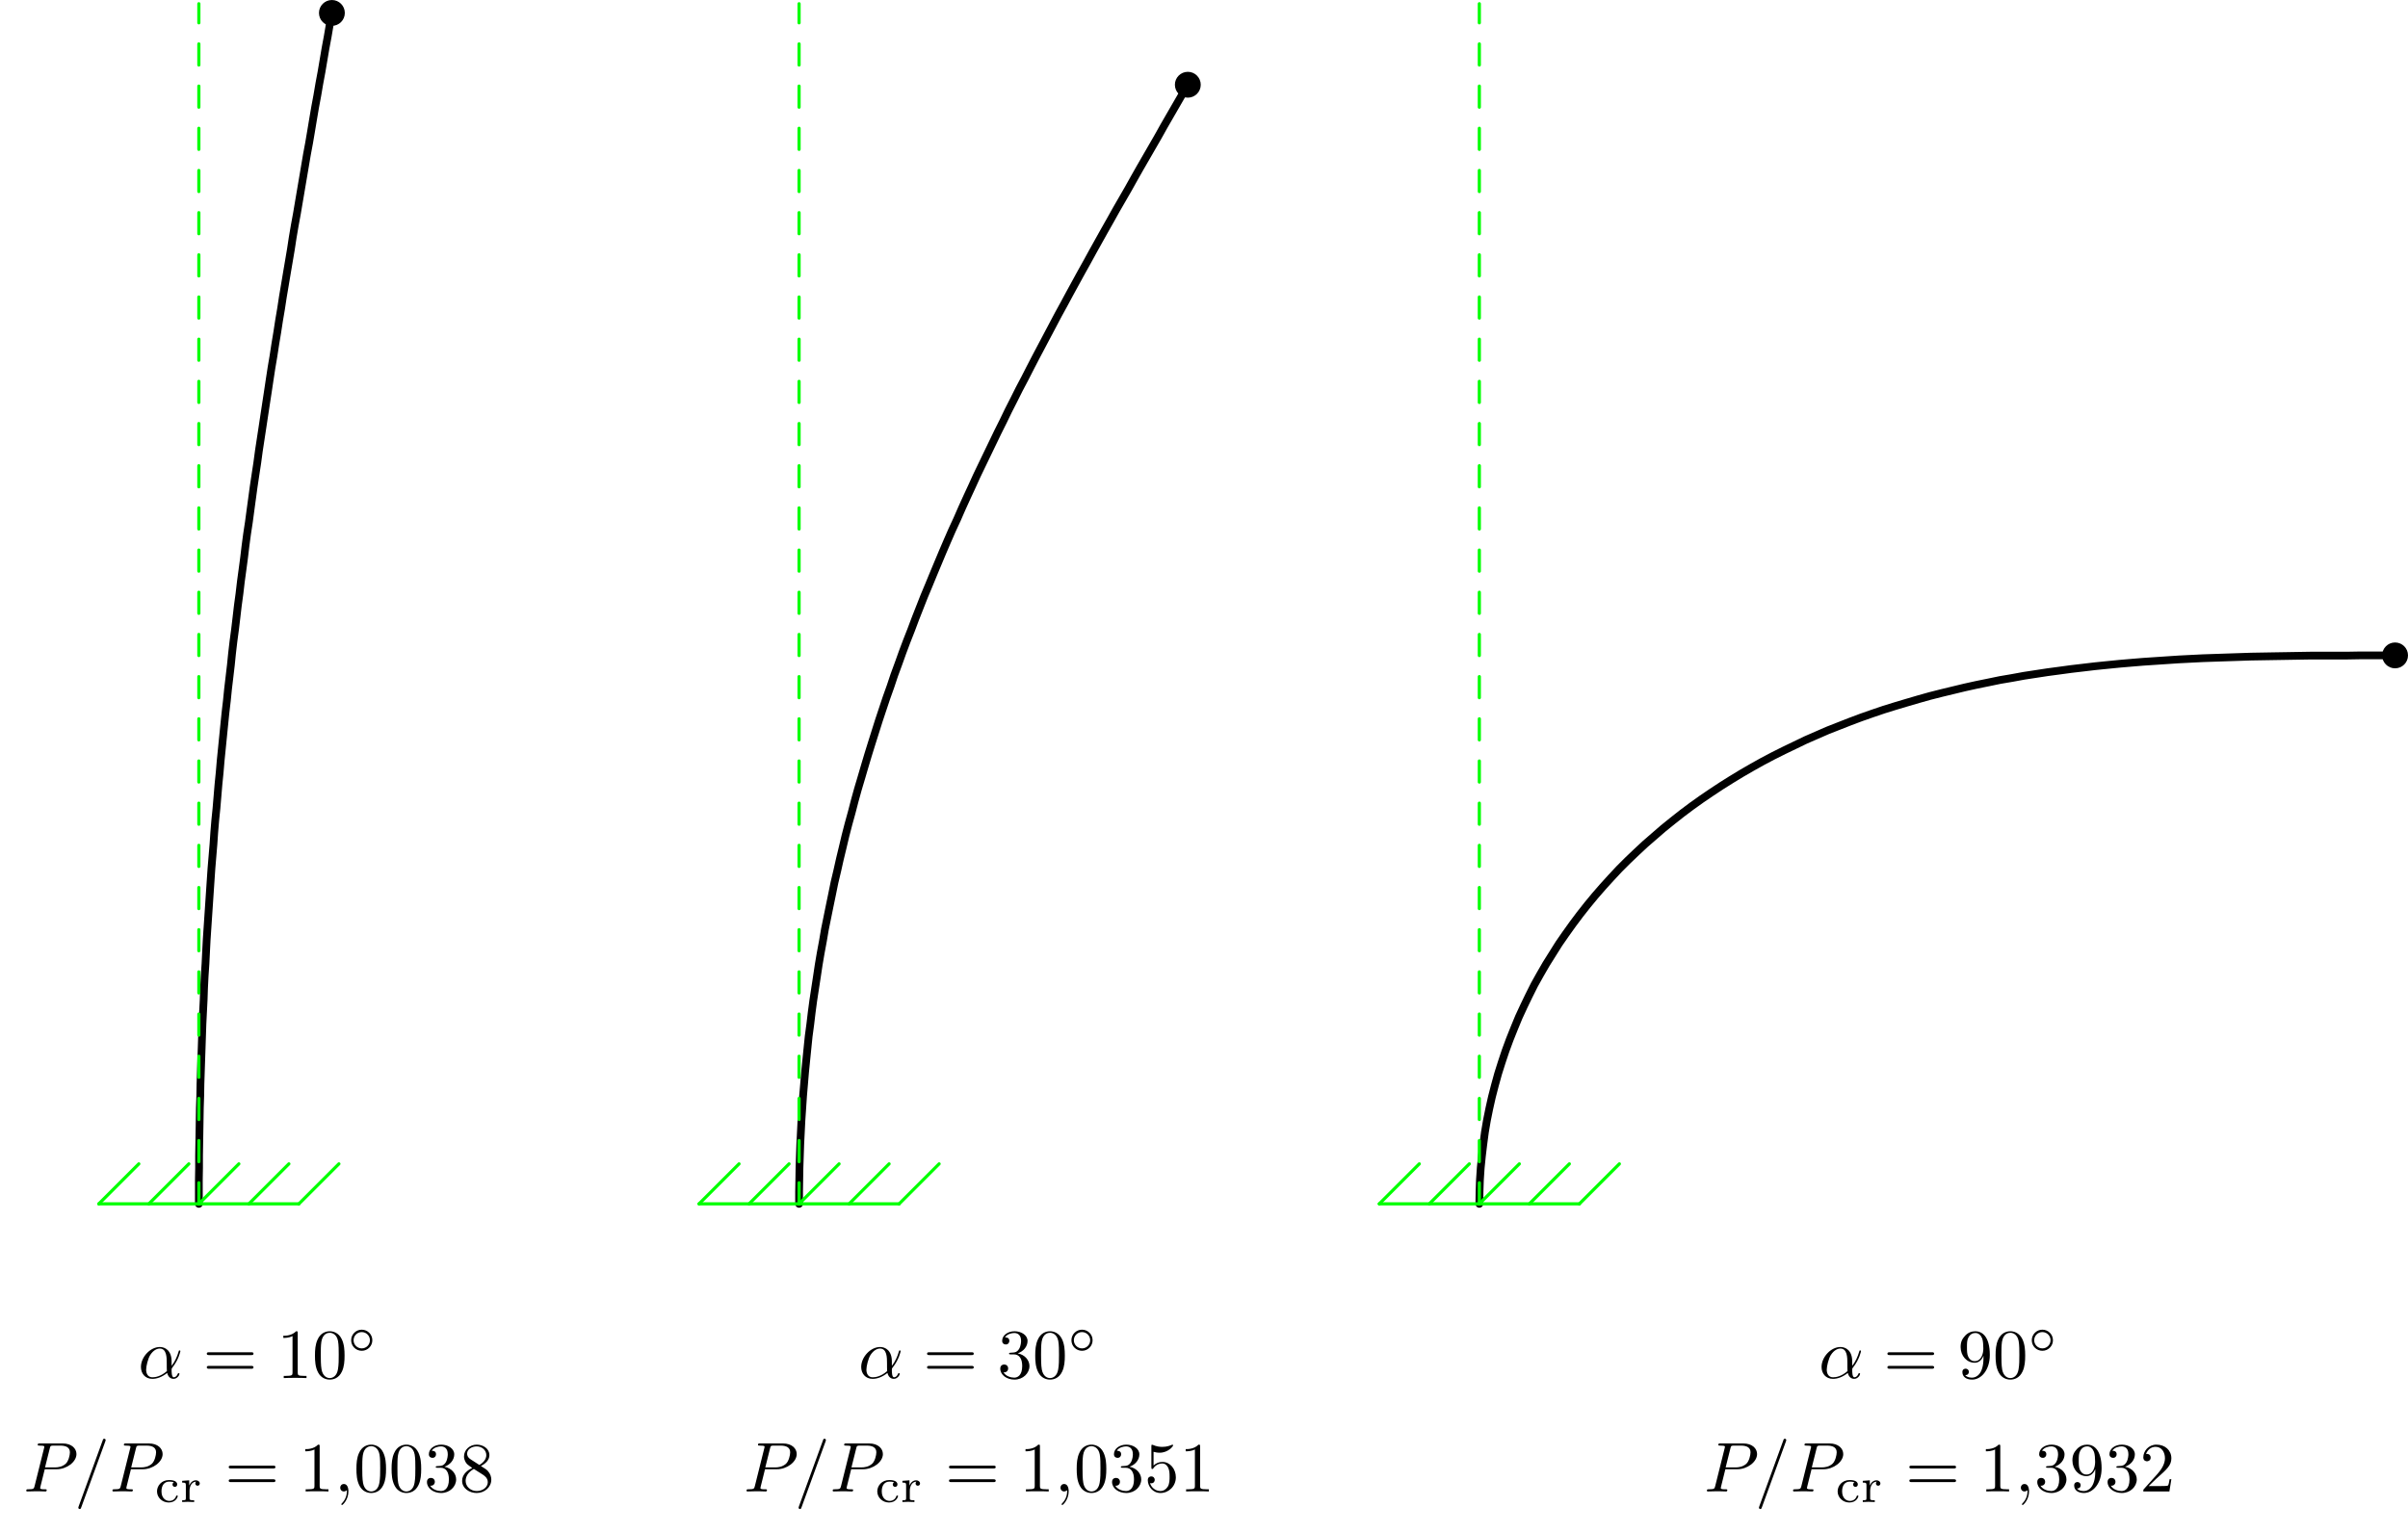
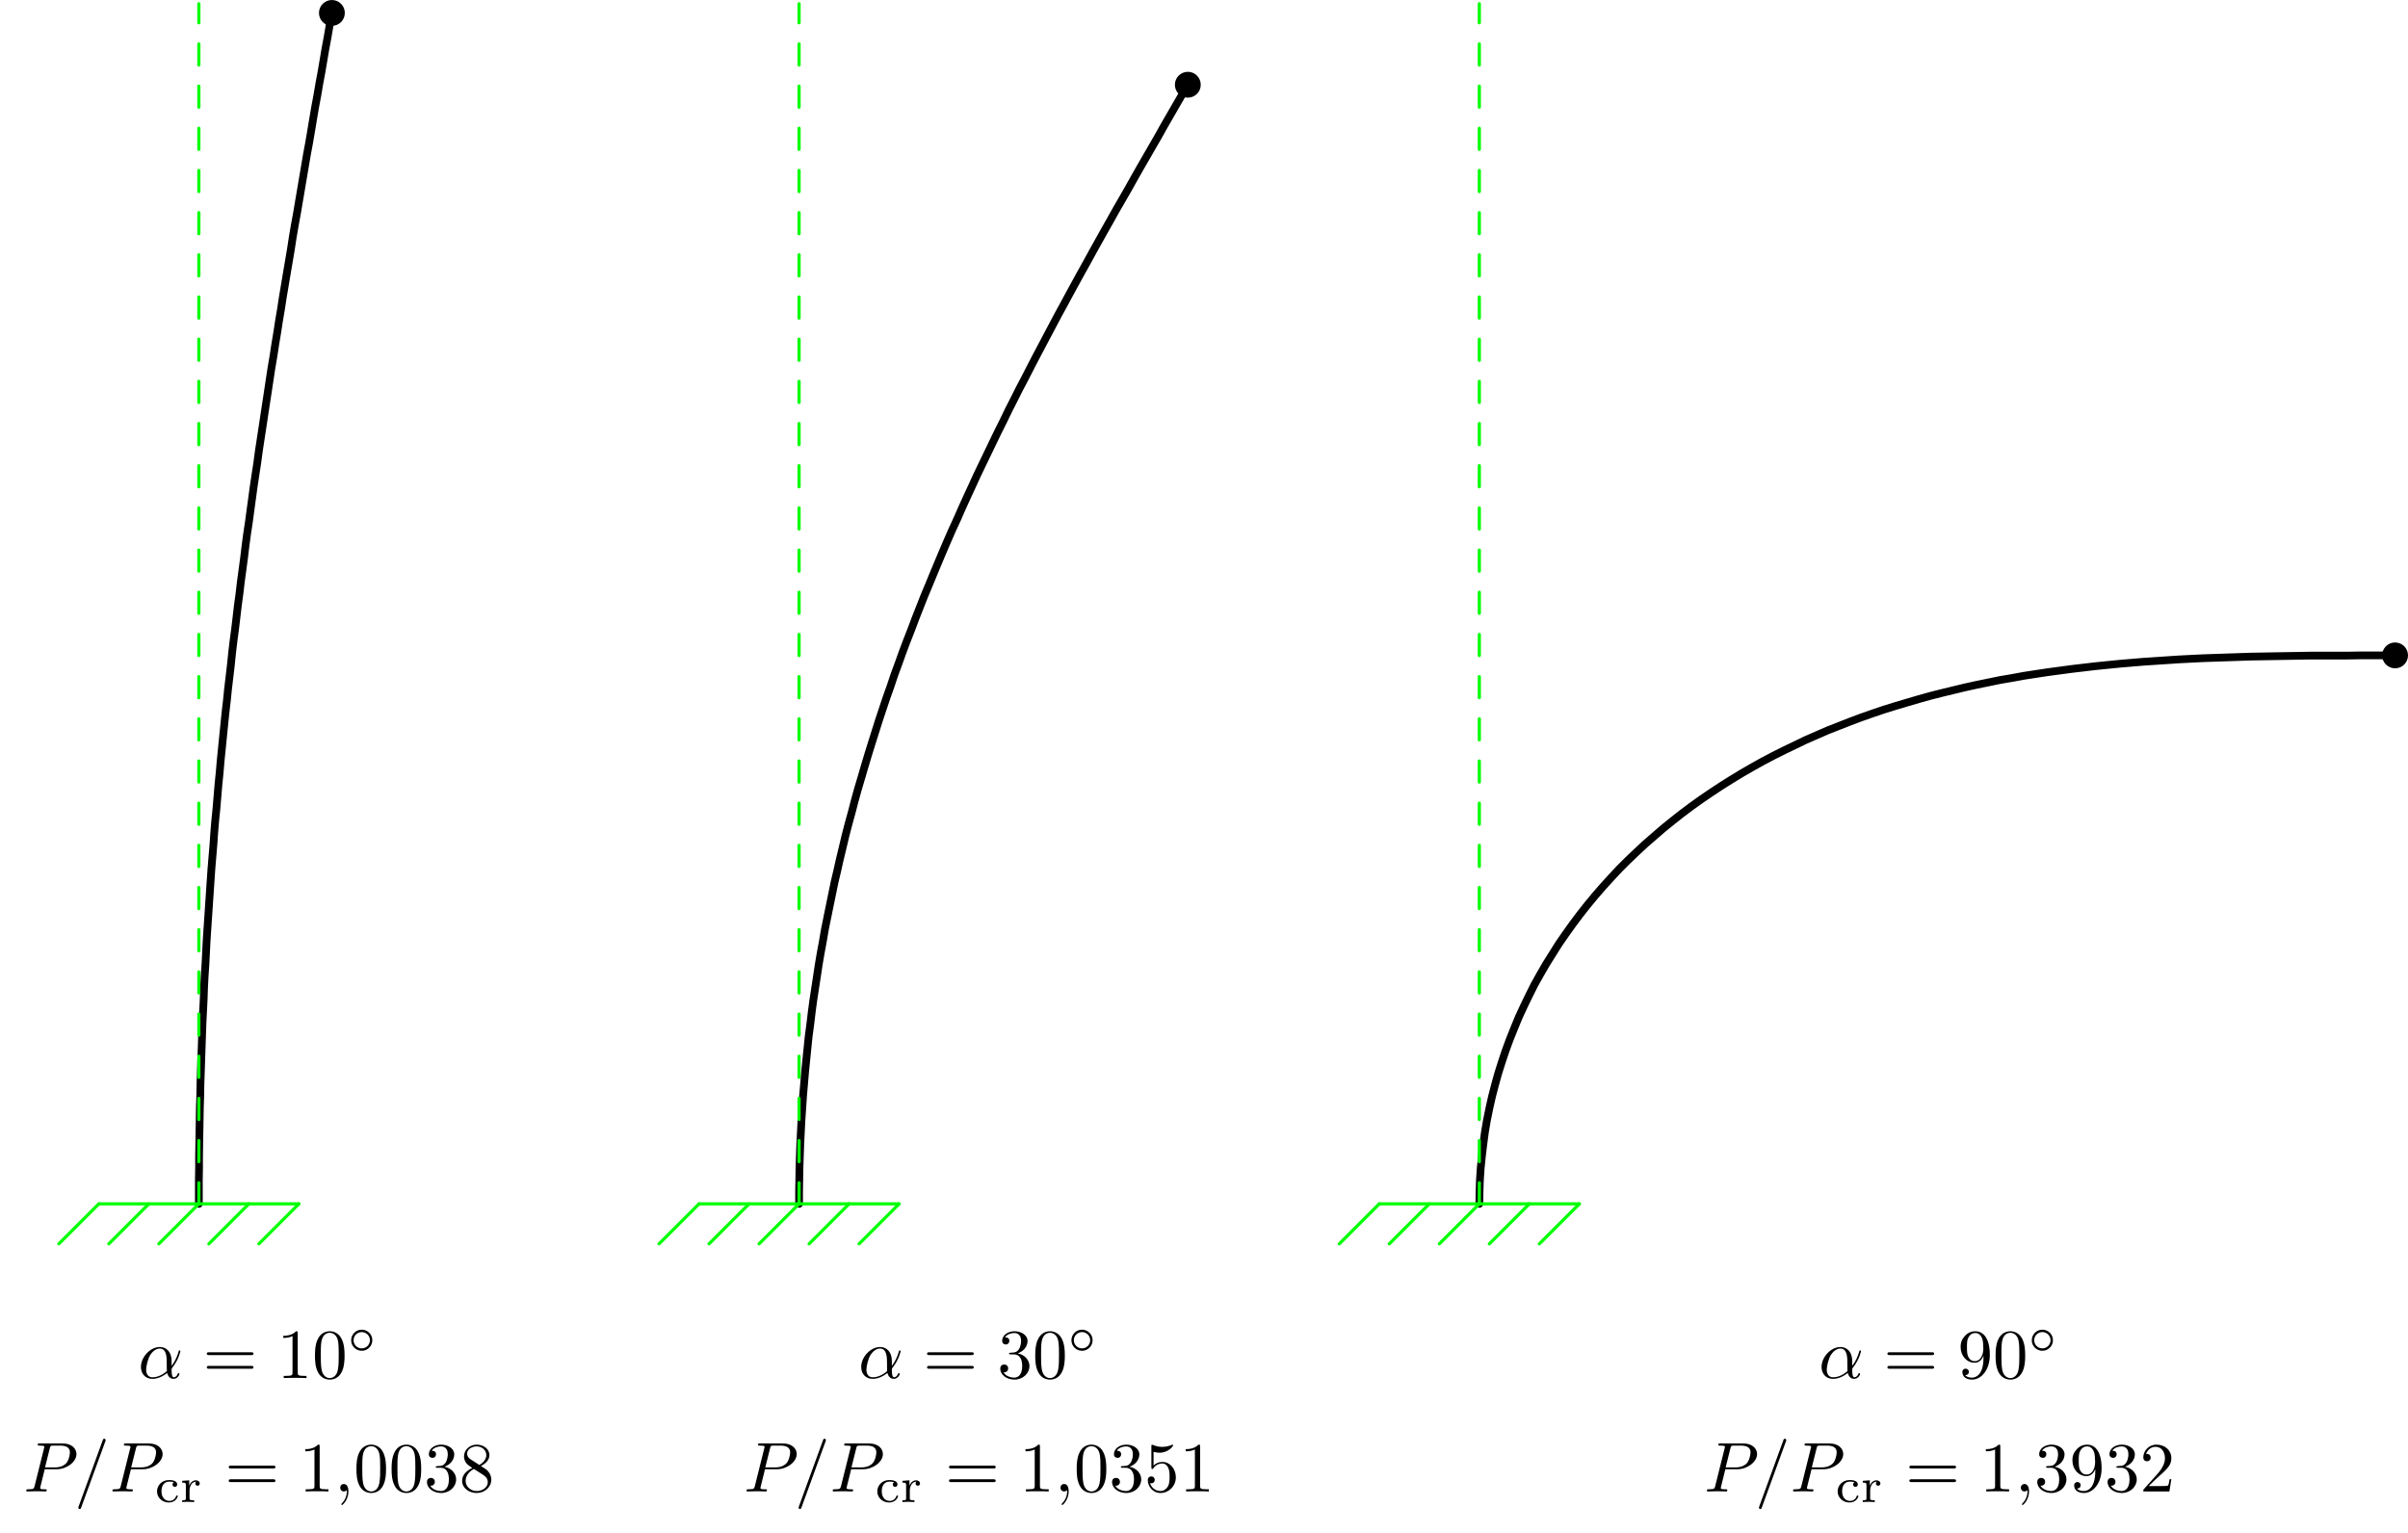
<svg xmlns="http://www.w3.org/2000/svg" xmlns:xlink="http://www.w3.org/1999/xlink" version="1.1" width="460.57pt" height="293.19pt" viewBox="-72 -72 341.165 217.176">
  <defs>
    <path id="ukl-elastika-g0-14" d="M3.536-1.743C3.536-2.587 2.859-3.243 2.036-3.243C1.2-3.243 .537-2.566 .537-1.75C.537-.907 1.213-.251 2.036-.251C2.873-.251 3.536-.928 3.536-1.743ZM2.036-.593C1.381-.593 .879-1.123 .879-1.743C.879-2.392 1.395-2.901 2.036-2.901C2.692-2.901 3.194-2.371 3.194-1.75C3.194-1.102 2.678-.593 2.036-.593Z" />
    <path id="ukl-elastika-g1-11" d="M4.752-2.351C4.752-3.915 3.826-4.403 3.088-4.403C1.724-4.403 .408-2.979 .408-1.574C.408-.648 1.006 .11 2.022 .11C2.65 .11 3.367-.12 4.125-.727C4.254-.199 4.583 .11 5.031 .11C5.559 .11 5.868-.438 5.868-.598C5.868-.667 5.808-.697 5.748-.697C5.679-.697 5.649-.667 5.619-.598C5.44-.11 5.081-.11 5.061-.11C4.752-.11 4.752-.887 4.752-1.126C4.752-1.335 4.752-1.355 4.852-1.474C5.788-2.65 5.998-3.806 5.998-3.816C5.998-3.836 5.988-3.915 5.878-3.915C5.778-3.915 5.778-3.885 5.729-3.706C5.549-3.078 5.22-2.321 4.752-1.733V-2.351ZM4.085-.986C3.208-.219 2.441-.11 2.042-.11C1.445-.11 1.146-.558 1.146-1.196C1.146-1.684 1.405-2.76 1.724-3.268C2.192-3.995 2.73-4.184 3.078-4.184C4.065-4.184 4.065-2.879 4.065-2.102C4.065-1.733 4.065-1.156 4.085-.986Z" />
    <path id="ukl-elastika-g1-59" d="M2.022-.01C2.022-.667 1.773-1.056 1.385-1.056C1.056-1.056 .857-.807 .857-.528C.857-.259 1.056 0 1.385 0C1.504 0 1.634-.04 1.733-.13C1.763-.149 1.773-.159 1.783-.159S1.803-.149 1.803-.01C1.803 .727 1.455 1.325 1.126 1.654C1.016 1.763 1.016 1.783 1.016 1.813C1.016 1.883 1.066 1.923 1.116 1.923C1.225 1.923 2.022 1.156 2.022-.01Z" />
    <path id="ukl-elastika-g1-61" d="M4.374-7.093C4.423-7.223 4.423-7.263 4.423-7.273C4.423-7.382 4.334-7.472 4.224-7.472C4.154-7.472 4.085-7.442 4.055-7.382L.598 2.112C.548 2.242 .548 2.281 .548 2.291C.548 2.401 .638 2.491 .747 2.491C.877 2.491 .907 2.421 .966 2.252L4.374-7.093Z" />
    <path id="ukl-elastika-g1-80" d="M3.019-3.148H4.712C6.127-3.148 7.512-4.184 7.512-5.3C7.512-6.067 6.854-6.804 5.549-6.804H2.321C2.132-6.804 2.022-6.804 2.022-6.615C2.022-6.496 2.112-6.496 2.311-6.496C2.441-6.496 2.62-6.486 2.74-6.476C2.899-6.456 2.959-6.426 2.959-6.316C2.959-6.276 2.949-6.247 2.919-6.127L1.584-.777C1.484-.389 1.465-.309 .677-.309C.508-.309 .399-.309 .399-.12C.399 0 .518 0 .548 0C.827 0 1.534-.03 1.813-.03C2.022-.03 2.242-.02 2.451-.02C2.67-.02 2.889 0 3.098 0C3.168 0 3.298 0 3.298-.199C3.298-.309 3.208-.309 3.019-.309C2.65-.309 2.371-.309 2.371-.488C2.371-.548 2.391-.598 2.401-.658L3.019-3.148ZM3.736-6.117C3.826-6.466 3.846-6.496 4.274-6.496H5.23C6.057-6.496 6.585-6.227 6.585-5.539C6.585-5.151 6.386-4.294 5.998-3.935C5.499-3.487 4.902-3.407 4.463-3.407H3.059L3.736-6.117Z" />
    <path id="ukl-elastika-g2-48" d="M4.583-3.188C4.583-3.985 4.533-4.782 4.184-5.519C3.726-6.476 2.909-6.635 2.491-6.635C1.893-6.635 1.166-6.376 .757-5.45C.438-4.762 .389-3.985 .389-3.188C.389-2.441 .428-1.544 .837-.787C1.265 .02 1.993 .219 2.481 .219C3.019 .219 3.776 .01 4.214-.936C4.533-1.624 4.583-2.401 4.583-3.188ZM2.481 0C2.092 0 1.504-.249 1.325-1.205C1.215-1.803 1.215-2.72 1.215-3.308C1.215-3.945 1.215-4.603 1.295-5.141C1.484-6.326 2.232-6.416 2.481-6.416C2.809-6.416 3.467-6.237 3.656-5.25C3.756-4.692 3.756-3.935 3.756-3.308C3.756-2.56 3.756-1.883 3.646-1.245C3.497-.299 2.929 0 2.481 0Z" />
    <path id="ukl-elastika-g2-49" d="M2.929-6.376C2.929-6.615 2.929-6.635 2.7-6.635C2.082-5.998 1.205-5.998 .887-5.998V-5.689C1.086-5.689 1.674-5.689 2.192-5.948V-.787C2.192-.428 2.162-.309 1.265-.309H.946V0C1.295-.03 2.162-.03 2.56-.03S3.826-.03 4.174 0V-.309H3.856C2.959-.309 2.929-.418 2.929-.787V-6.376Z" />
    <path id="ukl-elastika-g2-50" d="M1.265-.767L2.321-1.793C3.875-3.168 4.473-3.706 4.473-4.702C4.473-5.838 3.577-6.635 2.361-6.635C1.235-6.635 .498-5.719 .498-4.832C.498-4.274 .996-4.274 1.026-4.274C1.196-4.274 1.544-4.394 1.544-4.802C1.544-5.061 1.365-5.32 1.016-5.32C.936-5.32 .917-5.32 .887-5.31C1.116-5.958 1.654-6.326 2.232-6.326C3.138-6.326 3.567-5.519 3.567-4.702C3.567-3.905 3.068-3.118 2.521-2.501L.608-.369C.498-.259 .498-.239 .498 0H4.194L4.473-1.733H4.224C4.174-1.435 4.105-.996 4.005-.847C3.935-.767 3.278-.767 3.059-.767H1.265Z" />
    <path id="ukl-elastika-g2-51" d="M2.889-3.507C3.706-3.776 4.284-4.473 4.284-5.26C4.284-6.077 3.407-6.635 2.451-6.635C1.445-6.635 .687-6.037 .687-5.28C.687-4.951 .907-4.762 1.196-4.762C1.504-4.762 1.704-4.981 1.704-5.27C1.704-5.768 1.235-5.768 1.086-5.768C1.395-6.257 2.052-6.386 2.411-6.386C2.819-6.386 3.367-6.167 3.367-5.27C3.367-5.151 3.347-4.573 3.088-4.134C2.79-3.656 2.451-3.626 2.202-3.616C2.122-3.606 1.883-3.587 1.813-3.587C1.733-3.577 1.664-3.567 1.664-3.467C1.664-3.357 1.733-3.357 1.903-3.357H2.341C3.158-3.357 3.527-2.68 3.527-1.704C3.527-.349 2.839-.06 2.401-.06C1.973-.06 1.225-.229 .877-.817C1.225-.767 1.534-.986 1.534-1.365C1.534-1.724 1.265-1.923 .976-1.923C.737-1.923 .418-1.783 .418-1.345C.418-.438 1.345 .219 2.431 .219C3.646 .219 4.553-.687 4.553-1.704C4.553-2.521 3.925-3.298 2.889-3.507Z" />
    <path id="ukl-elastika-g2-53" d="M4.473-2.002C4.473-3.188 3.656-4.184 2.58-4.184C2.102-4.184 1.674-4.025 1.315-3.676V-5.619C1.514-5.559 1.843-5.489 2.162-5.489C3.387-5.489 4.085-6.396 4.085-6.526C4.085-6.585 4.055-6.635 3.985-6.635C3.975-6.635 3.955-6.635 3.905-6.605C3.706-6.516 3.218-6.316 2.55-6.316C2.152-6.316 1.694-6.386 1.225-6.595C1.146-6.625 1.126-6.625 1.106-6.625C1.006-6.625 1.006-6.545 1.006-6.386V-3.437C1.006-3.258 1.006-3.178 1.146-3.178C1.215-3.178 1.235-3.208 1.275-3.268C1.385-3.427 1.753-3.965 2.56-3.965C3.078-3.965 3.328-3.507 3.407-3.328C3.567-2.959 3.587-2.57 3.587-2.072C3.587-1.724 3.587-1.126 3.347-.707C3.108-.319 2.74-.06 2.281-.06C1.554-.06 .986-.588 .817-1.176C.847-1.166 .877-1.156 .986-1.156C1.315-1.156 1.484-1.405 1.484-1.644S1.315-2.132 .986-2.132C.847-2.132 .498-2.062 .498-1.604C.498-.747 1.186 .219 2.301 .219C3.457 .219 4.473-.737 4.473-2.002Z" />
    <path id="ukl-elastika-g2-56" d="M1.624-4.553C1.166-4.852 1.126-5.191 1.126-5.36C1.126-5.968 1.773-6.386 2.481-6.386C3.208-6.386 3.846-5.868 3.846-5.151C3.846-4.583 3.457-4.105 2.859-3.756L1.624-4.553ZM3.078-3.606C3.796-3.975 4.284-4.493 4.284-5.151C4.284-6.067 3.397-6.635 2.491-6.635C1.494-6.635 .687-5.898 .687-4.971C.687-4.792 .707-4.344 1.126-3.875C1.235-3.756 1.604-3.507 1.853-3.337C1.275-3.049 .418-2.491 .418-1.504C.418-.448 1.435 .219 2.481 .219C3.606 .219 4.553-.608 4.553-1.674C4.553-2.032 4.443-2.481 4.065-2.899C3.875-3.108 3.716-3.208 3.078-3.606ZM2.082-3.188L3.308-2.411C3.587-2.222 4.055-1.923 4.055-1.315C4.055-.578 3.308-.06 2.491-.06C1.634-.06 .917-.677 .917-1.504C.917-2.082 1.235-2.72 2.082-3.188Z" />
    <path id="ukl-elastika-g2-57" d="M3.656-3.168V-2.849C3.656-.518 2.62-.06 2.042-.06C1.873-.06 1.335-.08 1.066-.418C1.504-.418 1.584-.707 1.584-.877C1.584-1.186 1.345-1.335 1.126-1.335C.966-1.335 .667-1.245 .667-.857C.667-.189 1.205 .219 2.052 .219C3.337 .219 4.553-1.136 4.553-3.278C4.553-5.958 3.407-6.635 2.521-6.635C1.973-6.635 1.484-6.456 1.056-6.007C.648-5.559 .418-5.141 .418-4.394C.418-3.148 1.295-2.172 2.411-2.172C3.019-2.172 3.427-2.59 3.656-3.168ZM2.421-2.401C2.262-2.401 1.803-2.401 1.494-3.029C1.315-3.397 1.315-3.895 1.315-4.384C1.315-4.922 1.315-5.39 1.524-5.758C1.793-6.257 2.172-6.386 2.521-6.386C2.979-6.386 3.308-6.047 3.477-5.599C3.597-5.28 3.636-4.653 3.636-4.194C3.636-3.367 3.298-2.401 2.421-2.401Z" />
    <path id="ukl-elastika-g2-61" d="M6.844-3.258C6.994-3.258 7.183-3.258 7.183-3.457S6.994-3.656 6.854-3.656H.887C.747-3.656 .558-3.656 .558-3.457S.747-3.258 .897-3.258H6.844ZM6.854-1.325C6.994-1.325 7.183-1.325 7.183-1.524S6.994-1.724 6.844-1.724H.897C.747-1.724 .558-1.724 .558-1.524S.747-1.325 .887-1.325H6.854Z" />
    <path id="ukl-elastika-g3-99" d="M2.713-2.783C2.587-2.727 2.518-2.615 2.518-2.476C2.518-2.287 2.65-2.148 2.845-2.148C3.034-2.148 3.18-2.267 3.18-2.49C3.18-3.11 2.211-3.11 2.015-3.11C.969-3.11 .321-2.308 .321-1.506C.321-.628 1.067 .07 1.981 .07C3.02 .07 3.264-.753 3.264-.837S3.173-.921 3.145-.921C3.055-.921 3.048-.9 3.013-.802C2.859-.37 2.49-.153 2.064-.153C1.583-.153 .955-.509 .955-1.513C.955-2.399 1.388-2.887 2.036-2.887C2.127-2.887 2.462-2.887 2.713-2.783Z" />
    <path id="ukl-elastika-g3-114" d="M1.388-1.59C1.388-2.176 1.66-2.88 2.322-2.88C2.26-2.831 2.204-2.741 2.204-2.629C2.204-2.399 2.385-2.308 2.518-2.308C2.685-2.308 2.838-2.42 2.838-2.629C2.838-2.866 2.615-3.075 2.287-3.075C1.939-3.075 1.555-2.859 1.346-2.329H1.339V-3.075L.342-2.999V-2.748C.809-2.748 .865-2.699 .865-2.357V-.551C.865-.251 .795-.251 .342-.251V0C.377 0 .851-.028 1.137-.028C1.437-.028 1.743-.014 2.043 0V-.251H1.904C1.388-.251 1.388-.328 1.388-.565V-1.59Z" />
  </defs>
  <g id="ukl-elastika-page1">
    <g stroke-miterlimit="10" transform="translate(-43.82593,98.60632)scale(0.996264,-0.996264)">
      <g fill="#000" stroke="#000">
        <g stroke-width="0.4">
          <g stroke-width="0.6">
            <g stroke-linecap="round">
              <g stroke-linejoin="round">
                <g stroke-width="1.1">
                  <path d="M0 0C0 0 0 1.233 0 1.707S-.004 2.94 0 3.414C.004 3.888 .025 4.647 .029 5.121C.033 5.595 .025 6.355 .029 6.829S.049 8.062 .057 8.536C.065 9.01 .078 9.769 .086 10.243C.093 10.717 .106 11.476 .114 11.95S.131 13.183 .142 13.657C.154 14.131 .187 14.891 .199 15.364C.211 15.838 .216 16.598 .228 17.072C.239 17.546 .269 18.305 .284 18.779C.3 19.253 .325 20.012 .341 20.486C.357 20.96 .383 21.719 .399 22.193S.44 23.426 .455 23.9C.471 24.374 .493 25.134 .512 25.607C.532 26.081 .574 26.841 .597 27.315C.621 27.789 .663 28.548 .683 29.022C.703 29.496 .72 30.259 .74 30.729C.76 31.199 .798 31.938 .825 32.408C.853 32.878 .911 33.641 .939 34.115C.967 34.589 1 35.348 1.024 35.822S1.082 37.055 1.11 37.529C1.137 38.003 1.192 38.763 1.223 39.236C1.255 39.71 1.306 40.47 1.337 40.943C1.369 41.417 1.419 42.177 1.451 42.65C1.482 43.124 1.533 43.884 1.565 44.358C1.596 44.832 1.647 45.595 1.679 46.065C1.71 46.535 1.757 47.274 1.793 47.744C1.828 48.213 1.895 48.977 1.935 49.451C1.974 49.925 2.041 50.684 2.077 51.158S2.155 52.392 2.191 52.865C2.226 53.339 2.29 54.103 2.333 54.572C2.377 55.042 2.46 55.781 2.504 56.251C2.547 56.721 2.607 57.485 2.646 57.958C2.686 58.432 2.745 59.192 2.789 59.665C2.832 60.139 2.916 60.903 2.959 61.373C3.003 61.842 3.058 62.582 3.101 63.051C3.145 63.521 3.225 64.285 3.272 64.758C3.32 65.232 3.396 65.992 3.443 66.466S3.566 67.703 3.613 68.173C3.661 68.642 3.733 69.382 3.784 69.852C3.835 70.321 3.932 71.085 3.983 71.559C4.035 72.032 4.103 72.796 4.154 73.266C4.205 73.736 4.298 74.475 4.353 74.945C4.409 75.414 4.501 76.182 4.553 76.652C4.604 77.121 4.672 77.861 4.723 78.331C4.774 78.8 4.863 79.564 4.922 80.038S5.091 81.275 5.15 81.745C5.209 82.215 5.294 82.954 5.349 83.424S5.489 84.661 5.548 85.131C5.608 85.6 5.717 86.339 5.776 86.809C5.835 87.279 5.916 88.046 5.975 88.516C6.034 88.986 6.14 89.725 6.203 90.195C6.266 90.665 6.371 91.432 6.43 91.902C6.489 92.372 6.57 93.111 6.63 93.581C6.689 94.051 6.79 94.818 6.857 95.288C6.924 95.758 7.046 96.497 7.113 96.967C7.18 97.437 7.277 98.204 7.341 98.674C7.404 99.144 7.505 99.887 7.569 100.353C7.632 100.818 7.729 101.562 7.796 102.031C7.863 102.501 7.981 103.269 8.052 103.739C8.123 104.208 8.241 104.948 8.308 105.417C8.376 105.887 8.469 106.655 8.536 107.125C8.603 107.594 8.721 108.338 8.792 108.803C8.863 109.269 8.977 110.012 9.048 110.482C9.119 110.952 9.233 111.719 9.304 112.189C9.375 112.659 9.489 113.402 9.56 113.868C9.631 114.334 9.745 115.077 9.816 115.547C9.887 116.017 10.001 116.784 10.072 117.254C10.143 117.724 10.254 118.466 10.329 118.932S10.538 120.145 10.613 120.611S10.794 121.82 10.869 122.29S11.078 123.527 11.153 123.997S11.335 125.21 11.41 125.676C11.485 126.142 11.619 126.889 11.694 127.354S11.875 128.567 11.95 129.033C12.025 129.499 12.155 130.242 12.234 130.712C12.313 131.182 12.44 131.949 12.519 132.419C12.598 132.889 12.725 133.632 12.804 134.098C12.883 134.564 13.013 135.311 13.088 135.777S13.269 136.989 13.344 137.455C13.419 137.921 13.546 138.664 13.629 139.134C13.712 139.604 13.859 140.371 13.942 140.841C14.025 141.311 14.147 142.054 14.226 142.52C14.305 142.986 14.432 143.732 14.511 144.198S14.717 145.411 14.796 145.877C14.875 146.343 15.001 147.09 15.08 147.556C15.159 148.022 15.281 148.769 15.364 149.234C15.447 149.7 15.594 150.448 15.677 150.913C15.76 151.379 15.883 152.122 15.962 152.592C16.041 153.062 16.168 153.83 16.246 154.299C16.325 154.769 16.448 155.512 16.531 155.978C16.614 156.444 16.761 157.191 16.844 157.657C16.927 158.123 17.046 158.87 17.129 159.336C17.212 159.801 17.359 160.548 17.442 161.014C17.525 161.48 17.647 162.227 17.726 162.693C17.805 163.159 17.928 163.905 18.01 164.371C18.093 164.837 18.241 165.584 18.323 166.05C18.406 166.516 18.525 167.263 18.608 167.729S18.921 169.407 18.921 169.407" fill="none" />
                </g>
                <g fill="#0f0" stroke="#0f0">
                  <g stroke-width="0.45">
                    <path d="M-14.226 0H14.226" fill="none" />
                  </g>
                </g>
                <g fill="#0f0" stroke="#0f0">
                  <g stroke-width="0.45">
-                     <path d="M-14.226 0L-8.536 5.69" fill="none" />
-                   </g>
-                 </g>
-                 <g fill="#0f0" stroke="#0f0">
-                   <g stroke-width="0.45">
-                     <path d="M-7.113 0L-1.423 5.69" fill="none" />
-                   </g>
-                 </g>
-                 <g fill="#0f0" stroke="#0f0">
-                   <g stroke-width="0.45">
-                     <path d="M0 0L5.69 5.69" fill="none" />
-                   </g>
-                 </g>
-                 <g fill="#0f0" stroke="#0f0">
-                   <g stroke-width="0.45">
-                     <path d="M7.113 0L12.804 5.69" fill="none" />
-                   </g>
-                 </g>
-                 <g fill="#0f0" stroke="#0f0">
-                   <g stroke-width="0.45">
-                     <path d="M14.226 0L19.917 5.69" fill="none" />
+                     <path d="M-14.226 0L-19.917-5.69" fill="none" />
+                   </g>
+                 </g>
+                 <g fill="#0f0" stroke="#0f0">
+                   <g stroke-width="0.45">
+                     <path d="M-7.113 0L-12.804-5.69" fill="none" />
+                   </g>
+                 </g>
+                 <g fill="#0f0" stroke="#0f0">
+                   <g stroke-width="0.45">
+                     <path d="M0 0L-5.69-5.69" fill="none" />
+                   </g>
+                 </g>
+                 <g fill="#0f0" stroke="#0f0">
+                   <g stroke-width="0.45">
+                     <path d="M7.113 0L1.423-5.69" fill="none" />
+                   </g>
+                 </g>
+                 <g fill="#0f0" stroke="#0f0">
+                   <g stroke-width="0.45">
+                     <path d="M14.226 0L8.536-5.69" fill="none" />
                  </g>
                </g>
                <g fill="#0f0" stroke="#0f0">
                  <g stroke-dasharray="3.0,3.0" stroke-dashoffset="0.0">
                    <g stroke-width="0.45">
                      <path d="M0 0V170.716" fill="none" />
                    </g>
                  </g>
                </g>
                <path d="M20.759 169.407C20.759 170.423 19.936 171.246 18.921 171.246C17.905 171.246 17.082 170.423 17.082 169.407S17.905 167.569 18.921 167.569C19.936 167.569 20.759 168.392 20.759 169.407ZM18.921 169.407" stroke="none" />
                <g transform="translate(18.92088,169.4075)">
                  <g stroke="none" transform="scale(-1.00375,1.00375)translate(-43.82593,98.60632)scale(-1,-1)">
                    <g fill="#000">
                      <g stroke="none" />
                    </g>
                  </g>
                </g>
                <g transform="translate(-8.64635,-24.78249)">
                  <g stroke="none" transform="scale(-1.00375,1.00375)translate(-43.82593,98.60632)scale(-1,-1)">
                    <g fill="#000">
                      <g stroke="none">
                        <use x="-43.826" y="98.606" xlink:href="#ukl-elastika-g1-11" />
                        <use x="-34.649" y="98.606" xlink:href="#ukl-elastika-g2-61" />
                        <use x="-24.133" y="98.606" xlink:href="#ukl-elastika-g2-49" />
                        <use x="-19.151" y="98.606" xlink:href="#ukl-elastika-g2-48" />
                        <use x="-14.17" y="94.991" xlink:href="#ukl-elastika-g0-14" />
                      </g>
                    </g>
                  </g>
                </g>
                <g transform="translate(-24.94675,-40.91138)">
                  <g stroke="none" transform="scale(-1.00375,1.00375)translate(-43.82593,98.60632)scale(-1,-1)">
                    <g fill="#000">
                      <g stroke="none">
                        <use x="-43.826" y="98.606" xlink:href="#ukl-elastika-g1-80" />
                        <use x="-36.6" y="98.606" xlink:href="#ukl-elastika-g1-61" />
                        <use x="-31.618" y="98.606" xlink:href="#ukl-elastika-g1-80" />
                        <use x="-25.222" y="100.101" xlink:href="#ukl-elastika-g3-99" />
                        <use x="-21.68" y="100.101" xlink:href="#ukl-elastika-g3-114" />
                        <use x="-15.301" y="98.606" xlink:href="#ukl-elastika-g2-61" />
                        <use x="-4.785" y="98.606" xlink:href="#ukl-elastika-g2-49" />
                        <use x=".196" y="98.606" xlink:href="#ukl-elastika-g1-59" />
                        <use x="2.964" y="98.606" xlink:href="#ukl-elastika-g2-48" />
                        <use x="7.945" y="98.606" xlink:href="#ukl-elastika-g2-48" />
                        <use x="12.927" y="98.606" xlink:href="#ukl-elastika-g2-51" />
                        <use x="17.908" y="98.606" xlink:href="#ukl-elastika-g2-56" />
                      </g>
                    </g>
                  </g>
                </g>
                <g stroke-width="1.1">
                  <path d="M85.358 0C85.358 0 85.354 1.233 85.358 1.707S85.379 2.94 85.387 3.414C85.395 3.888 85.403 4.647 85.415 5.121C85.427 5.595 85.456 6.355 85.472 6.829S85.509 8.062 85.529 8.536C85.549 9.01 85.591 9.769 85.614 10.243C85.638 10.717 85.672 11.476 85.699 11.95C85.727 12.424 85.782 13.183 85.814 13.657C85.845 14.131 85.892 14.895 85.927 15.364S86.03 16.573 86.069 17.043C86.109 17.513 86.168 18.277 86.212 18.75C86.255 19.224 86.335 19.984 86.382 20.457S86.506 21.695 86.553 22.165C86.601 22.635 86.669 23.374 86.724 23.843C86.779 24.313 86.892 25.081 86.952 25.55C87.011 26.02 87.092 26.759 87.151 27.229C87.21 27.699 87.311 28.467 87.378 28.936C87.445 29.406 87.563 30.149 87.634 30.615C87.706 31.081 87.82 31.824 87.891 32.294S88.072 33.531 88.147 34.001C88.222 34.471 88.348 35.214 88.431 35.68C88.514 36.145 88.661 36.893 88.744 37.359C88.827 37.824 88.942 38.571 89.029 39.037C89.115 39.503 89.275 40.25 89.37 40.716C89.465 41.182 89.617 41.933 89.711 42.395C89.806 42.857 89.958 43.583 90.053 44.045C90.147 44.507 90.292 45.258 90.394 45.723S90.686 46.94 90.793 47.402C90.899 47.864 91.056 48.595 91.162 49.052C91.269 49.51 91.45 50.241 91.561 50.703C91.672 51.165 91.845 51.92 91.959 52.382C92.074 52.843 92.263 53.574 92.386 54.032C92.508 54.49 92.719 55.224 92.841 55.682C92.964 56.14 93.146 56.874 93.268 57.332S93.593 58.528 93.724 58.982S94.073 60.15 94.207 60.604S94.557 61.801 94.691 62.255S95.036 63.422 95.174 63.876C95.313 64.33 95.545 65.072 95.687 65.526S96.057 66.698 96.199 67.148C96.341 67.599 96.565 68.32 96.711 68.77C96.857 69.221 97.101 69.942 97.251 70.392S97.638 71.568 97.792 72.014S98.207 73.161 98.361 73.607C98.515 74.053 98.744 74.779 98.902 75.229C99.06 75.679 99.337 76.405 99.499 76.851S99.906 78.002 100.068 78.444S100.496 79.596 100.666 80.038C100.835 80.48 101.122 81.189 101.292 81.631S101.719 82.782 101.889 83.224C102.059 83.666 102.341 84.376 102.515 84.818S102.964 85.973 103.141 86.411S103.614 87.538 103.795 87.976S104.269 89.131 104.45 89.569S104.923 90.7 105.104 91.134S105.573 92.261 105.759 92.699S106.252 93.854 106.442 94.292C106.631 94.73 106.931 95.427 107.125 95.857C107.318 96.288 107.642 96.964 107.836 97.394C108.029 97.824 108.325 98.524 108.519 98.959S109.033 100.093 109.23 100.524S109.744 101.63 109.941 102.06C110.139 102.49 110.452 103.195 110.653 103.625S111.187 104.735 111.392 105.161S111.927 106.271 112.132 106.698C112.337 107.124 112.667 107.808 112.872 108.234C113.077 108.661 113.402 109.344 113.612 109.771C113.821 110.197 114.171 110.881 114.38 111.307C114.589 111.734 114.911 112.421 115.12 112.844C115.329 113.266 115.675 113.929 115.888 114.351C116.101 114.774 116.439 115.466 116.656 115.888C116.874 116.31 117.236 116.978 117.453 117.396C117.67 117.815 118.004 118.482 118.221 118.904S118.797 120.018 119.018 120.441C119.239 120.863 119.593 121.53 119.814 121.948S120.39 123.038 120.611 123.457C120.832 123.875 121.187 124.546 121.408 124.964C121.629 125.383 121.979 126.054 122.204 126.473C122.43 126.891 122.805 127.566 123.03 127.98S123.602 129.046 123.826 129.46C124.051 129.875 124.422 130.549 124.651 130.968S125.248 132.062 125.477 132.476S126.073 133.541 126.302 133.955S126.898 135.049 127.127 135.464S127.723 136.533 127.952 136.943C128.181 137.354 128.544 138.008 128.777 138.423C129.01 138.837 129.398 139.516 129.631 139.931S130.223 141 130.456 141.41C130.689 141.821 131.073 142.479 131.31 142.89C131.546 143.3 131.93 143.959 132.163 144.369C132.396 144.78 132.755 145.434 132.988 145.849C133.221 146.263 133.605 146.942 133.842 147.357S134.458 148.426 134.695 148.836C134.932 149.247 135.312 149.905 135.549 150.316S136.17 151.385 136.403 151.796C136.636 152.206 136.995 152.864 137.228 153.275C137.46 153.685 137.844 154.344 138.081 154.754C138.318 155.165 138.698 155.823 138.935 156.234C139.171 156.644 139.551 157.303 139.788 157.714C140.025 158.124 140.642 159.193 140.642 159.193" fill="none" />
                </g>
                <g fill="#0f0" stroke="#0f0">
                  <g stroke-width="0.45">
                    <path d="M71.132 0H99.585" fill="none" />
                  </g>
                </g>
                <g fill="#0f0" stroke="#0f0">
                  <g stroke-width="0.45">
-                     <path d="M71.132 0L76.822 5.69" fill="none" />
-                   </g>
-                 </g>
-                 <g fill="#0f0" stroke="#0f0">
-                   <g stroke-width="0.45">
-                     <path d="M78.245 0L83.935 5.69" fill="none" />
-                   </g>
-                 </g>
-                 <g fill="#0f0" stroke="#0f0">
-                   <g stroke-width="0.45">
-                     <path d="M85.358 0L91.049 5.69" fill="none" />
-                   </g>
-                 </g>
-                 <g fill="#0f0" stroke="#0f0">
-                   <g stroke-width="0.45">
-                     <path d="M92.471 0L98.162 5.69" fill="none" />
-                   </g>
-                 </g>
-                 <g fill="#0f0" stroke="#0f0">
-                   <g stroke-width="0.45">
-                     <path d="M99.585 0L105.275 5.69" fill="none" />
+                     <path d="M71.132 0L65.441-5.69" fill="none" />
+                   </g>
+                 </g>
+                 <g fill="#0f0" stroke="#0f0">
+                   <g stroke-width="0.45">
+                     <path d="M78.245 0L72.555-5.69" fill="none" />
+                   </g>
+                 </g>
+                 <g fill="#0f0" stroke="#0f0">
+                   <g stroke-width="0.45">
+                     <path d="M85.358 0L79.668-5.69" fill="none" />
+                   </g>
+                 </g>
+                 <g fill="#0f0" stroke="#0f0">
+                   <g stroke-width="0.45">
+                     <path d="M92.471 0L86.781-5.69" fill="none" />
+                   </g>
+                 </g>
+                 <g fill="#0f0" stroke="#0f0">
+                   <g stroke-width="0.45">
+                     <path d="M99.585 0L93.894-5.69" fill="none" />
                  </g>
                </g>
                <g fill="#0f0" stroke="#0f0">
                  <g stroke-dasharray="3.0,3.0" stroke-dashoffset="0.0">
                    <g stroke-width="0.45">
                      <path d="M85.358 0V170.716" fill="none" />
                    </g>
                  </g>
                </g>
                <path d="M142.48 159.193C142.48 160.209 141.657 161.032 140.642 161.032S138.803 160.209 138.803 159.193S139.626 157.355 140.642 157.355S142.48 158.178 142.48 159.193ZM140.642 159.193" stroke="none" />
                <g transform="translate(140.6417,159.1931)">
                  <g stroke="none" transform="scale(-1.00375,1.00375)translate(-43.82593,98.60632)scale(-1,-1)">
                    <g fill="#000">
                      <g stroke="none" />
                    </g>
                  </g>
                </g>
                <g transform="translate(93.78326,-24.78249)">
                  <g stroke="none" transform="scale(-1.00375,1.00375)translate(-43.82593,98.60632)scale(-1,-1)">
                    <g fill="#000">
                      <g stroke="none">
                        <use x="-43.826" y="98.606" xlink:href="#ukl-elastika-g1-11" />
                        <use x="-34.649" y="98.606" xlink:href="#ukl-elastika-g2-61" />
                        <use x="-24.133" y="98.606" xlink:href="#ukl-elastika-g2-51" />
                        <use x="-19.151" y="98.606" xlink:href="#ukl-elastika-g2-48" />
                        <use x="-14.17" y="94.991" xlink:href="#ukl-elastika-g0-14" />
                      </g>
                    </g>
                  </g>
                </g>
                <g transform="translate(77.48286,-40.91138)">
                  <g stroke="none" transform="scale(-1.00375,1.00375)translate(-43.82593,98.60632)scale(-1,-1)">
                    <g fill="#000">
                      <g stroke="none">
                        <use x="-43.826" y="98.606" xlink:href="#ukl-elastika-g1-80" />
                        <use x="-36.6" y="98.606" xlink:href="#ukl-elastika-g1-61" />
                        <use x="-31.618" y="98.606" xlink:href="#ukl-elastika-g1-80" />
                        <use x="-25.222" y="100.101" xlink:href="#ukl-elastika-g3-99" />
                        <use x="-21.68" y="100.101" xlink:href="#ukl-elastika-g3-114" />
                        <use x="-15.301" y="98.606" xlink:href="#ukl-elastika-g2-61" />
                        <use x="-4.785" y="98.606" xlink:href="#ukl-elastika-g2-49" />
                        <use x=".196" y="98.606" xlink:href="#ukl-elastika-g1-59" />
                        <use x="2.964" y="98.606" xlink:href="#ukl-elastika-g2-48" />
                        <use x="7.945" y="98.606" xlink:href="#ukl-elastika-g2-51" />
                        <use x="12.927" y="98.606" xlink:href="#ukl-elastika-g2-53" />
                        <use x="17.908" y="98.606" xlink:href="#ukl-elastika-g2-49" />
                      </g>
                    </g>
                  </g>
                </g>
                <g stroke-width="1.1">
                  <path d="M182.097 0C182.097 0 182.114 1.233 182.126 1.707S182.159 2.94 182.183 3.414C182.207 3.888 182.257 4.647 182.297 5.121C182.336 5.595 182.416 6.359 182.467 6.829S182.607 8.038 182.667 8.507C182.726 8.977 182.823 9.745 182.894 10.214C182.965 10.684 183.092 11.427 183.179 11.893C183.266 12.359 183.421 13.11 183.52 13.572C183.619 14.034 183.779 14.764 183.89 15.222C184.001 15.68 184.194 16.415 184.317 16.873C184.439 17.33 184.638 18.069 184.772 18.523S185.138 19.694 185.284 20.144C185.43 20.594 185.667 21.316 185.825 21.766C185.983 22.216 186.253 22.946 186.422 23.388C186.592 23.83 186.871 24.515 187.048 24.953C187.226 25.391 187.513 26.112 187.703 26.546S188.213 27.656 188.414 28.083C188.615 28.509 188.944 29.193 189.154 29.619S189.701 30.737 189.922 31.156C190.143 31.574 190.514 32.225 190.747 32.635C190.98 33.046 191.356 33.708 191.601 34.115C191.845 34.522 192.259 35.163 192.511 35.566C192.764 35.969 193.161 36.622 193.422 37.017S194.117 38.024 194.389 38.411S195.105 39.423 195.385 39.805C195.665 40.188 196.121 40.796 196.409 41.171C196.697 41.546 197.166 42.141 197.462 42.508C197.758 42.876 198.235 43.454 198.543 43.817S199.366 44.771 199.681 45.126C199.997 45.481 200.5 46.031 200.819 46.378S201.658 47.29 201.986 47.63C202.314 47.969 202.842 48.493 203.181 48.825S204.086 49.692 204.433 50.02S205.334 50.871 205.685 51.186C206.036 51.502 206.61 51.988 206.965 52.296C207.321 52.604 207.882 53.102 208.246 53.406C208.609 53.71 209.212 54.191 209.583 54.487C209.954 54.783 210.545 55.251 210.92 55.54S211.903 56.284 212.286 56.564C212.669 56.845 213.289 57.287 213.68 57.56C214.071 57.832 214.708 58.263 215.103 58.527C215.497 58.792 216.127 59.21 216.525 59.466C216.924 59.723 217.574 60.128 217.976 60.377S219.021 61.018 219.428 61.259C219.834 61.5 220.497 61.879 220.907 62.112C221.318 62.345 221.972 62.713 222.386 62.938C222.801 63.163 223.472 63.517 223.895 63.734S225.005 64.293 225.431 64.502S226.541 65.037 226.968 65.242C227.394 65.447 228.074 65.785 228.504 65.982C228.934 66.179 229.635 66.475 230.069 66.665S231.196 67.166 231.634 67.348C232.072 67.529 232.785 67.8 233.227 67.974S234.379 68.43 234.821 68.599S235.968 69.035 236.414 69.197S237.59 69.612 238.036 69.766S239.179 70.16 239.629 70.307C240.079 70.453 240.825 70.681 241.279 70.819C241.733 70.957 242.447 71.168 242.901 71.302C243.355 71.437 244.097 71.656 244.551 71.786S245.715 72.119 246.173 72.242C246.631 72.364 247.39 72.554 247.852 72.668C248.314 72.783 249.044 72.956 249.502 73.066C249.96 73.177 250.69 73.358 251.152 73.465C251.614 73.572 252.365 73.736 252.831 73.835C253.297 73.934 254.048 74.081 254.51 74.176C254.972 74.271 255.698 74.431 256.16 74.518C256.622 74.605 257.369 74.719 257.839 74.802C258.308 74.885 259.076 75.036 259.546 75.115C260.016 75.194 260.759 75.3 261.225 75.371S262.434 75.56 262.904 75.628C263.373 75.695 264.141 75.792 264.611 75.855C265.08 75.918 265.819 76.023 266.289 76.083S267.527 76.227 267.997 76.282C268.466 76.337 269.205 76.43 269.675 76.481C270.145 76.532 270.908 76.604 271.382 76.652C271.856 76.699 272.62 76.779 273.09 76.822S274.298 76.925 274.768 76.965C275.238 77.004 276.001 77.072 276.475 77.107C276.949 77.143 277.709 77.189 278.182 77.221C278.656 77.252 279.416 77.303 279.89 77.335S281.123 77.421 281.597 77.448C282.071 77.476 282.83 77.51 283.304 77.534S284.537 77.599 285.011 77.619C285.485 77.639 286.244 77.66 286.718 77.676S287.951 77.717 288.425 77.733S289.659 77.774 290.133 77.79S291.366 77.835 291.84 77.846C292.314 77.858 293.073 77.867 293.547 77.875S294.78 77.896 295.254 77.904C295.728 77.912 296.487 77.924 296.961 77.932C297.435 77.94 298.195 77.953 298.668 77.961S299.902 77.985 300.376 77.989C300.85 77.993 301.609 77.989 302.083 77.989S303.316 77.989 303.79 77.989C304.264 77.989 305.023 77.985 305.497 77.989S306.73 78.014 307.204 78.018C307.678 78.022 308.438 78.018 308.911 78.018S310.145 78.018 310.619 78.018C311.093 78.018 312.326 78.018 312.326 78.018" fill="none" />
                </g>
                <g fill="#0f0" stroke="#0f0">
                  <g stroke-width="0.45">
                    <path d="M167.871 0H196.324" fill="none" />
                  </g>
                </g>
                <g fill="#0f0" stroke="#0f0">
                  <g stroke-width="0.45">
-                     <path d="M167.871 0L173.561 5.69" fill="none" />
-                   </g>
-                 </g>
-                 <g fill="#0f0" stroke="#0f0">
-                   <g stroke-width="0.45">
-                     <path d="M174.984 0L180.675 5.69" fill="none" />
-                   </g>
-                 </g>
-                 <g fill="#0f0" stroke="#0f0">
-                   <g stroke-width="0.45">
-                     <path d="M182.097 0L187.788 5.69" fill="none" />
-                   </g>
-                 </g>
-                 <g fill="#0f0" stroke="#0f0">
-                   <g stroke-width="0.45">
-                     <path d="M189.211 0L194.901 5.69" fill="none" />
-                   </g>
-                 </g>
-                 <g fill="#0f0" stroke="#0f0">
-                   <g stroke-width="0.45">
-                     <path d="M196.324 0L202.014 5.69" fill="none" />
+                     <path d="M167.871 0L162.181-5.69" fill="none" />
+                   </g>
+                 </g>
+                 <g fill="#0f0" stroke="#0f0">
+                   <g stroke-width="0.45">
+                     <path d="M174.984 0L169.294-5.69" fill="none" />
+                   </g>
+                 </g>
+                 <g fill="#0f0" stroke="#0f0">
+                   <g stroke-width="0.45">
+                     <path d="M182.097 0L176.407-5.69" fill="none" />
+                   </g>
+                 </g>
+                 <g fill="#0f0" stroke="#0f0">
+                   <g stroke-width="0.45">
+                     <path d="M189.211 0L183.52-5.69" fill="none" />
+                   </g>
+                 </g>
+                 <g fill="#0f0" stroke="#0f0">
+                   <g stroke-width="0.45">
+                     <path d="M196.324 0L190.633-5.69" fill="none" />
                  </g>
                </g>
                <g fill="#0f0" stroke="#0f0">
                  <g stroke-dasharray="3.0,3.0" stroke-dashoffset="0.0">
                    <g stroke-width="0.45">
                      <path d="M182.097 0V170.716" fill="none" />
                    </g>
                  </g>
                </g>
                <path d="M314.165 78.018C314.165 79.033 313.341 79.856 312.326 79.856S310.487 79.033 310.487 78.018C310.487 77.002 311.31 76.179 312.326 76.179S314.165 77.002 314.165 78.018ZM312.326 78.018" stroke="none" />
                <g transform="translate(312.3259,78.01755)">
                  <g stroke="none" transform="scale(-1.00375,1.00375)translate(-43.82593,98.60632)scale(-1,-1)">
                    <g fill="#000">
                      <g stroke="none" />
                    </g>
                  </g>
                </g>
                <g transform="translate(230.3565,-24.78249)">
                  <g stroke="none" transform="scale(-1.00375,1.00375)translate(-43.82593,98.60632)scale(-1,-1)">
                    <g fill="#000">
                      <g stroke="none">
                        <use x="-43.826" y="98.606" xlink:href="#ukl-elastika-g1-11" />
                        <use x="-34.649" y="98.606" xlink:href="#ukl-elastika-g2-61" />
                        <use x="-24.133" y="98.606" xlink:href="#ukl-elastika-g2-57" />
                        <use x="-19.151" y="98.606" xlink:href="#ukl-elastika-g2-48" />
                        <use x="-14.17" y="94.991" xlink:href="#ukl-elastika-g0-14" />
                      </g>
                    </g>
                  </g>
                </g>
                <g transform="translate(214.0561,-40.91138)">
                  <g stroke="none" transform="scale(-1.00375,1.00375)translate(-43.82593,98.60632)scale(-1,-1)">
                    <g fill="#000">
                      <g stroke="none">
                        <use x="-43.826" y="98.606" xlink:href="#ukl-elastika-g1-80" />
                        <use x="-36.6" y="98.606" xlink:href="#ukl-elastika-g1-61" />
                        <use x="-31.618" y="98.606" xlink:href="#ukl-elastika-g1-80" />
                        <use x="-25.222" y="100.101" xlink:href="#ukl-elastika-g3-99" />
                        <use x="-21.68" y="100.101" xlink:href="#ukl-elastika-g3-114" />
                        <use x="-15.301" y="98.606" xlink:href="#ukl-elastika-g2-61" />
                        <use x="-4.785" y="98.606" xlink:href="#ukl-elastika-g2-49" />
                        <use x=".196" y="98.606" xlink:href="#ukl-elastika-g1-59" />
                        <use x="2.964" y="98.606" xlink:href="#ukl-elastika-g2-51" />
                        <use x="7.945" y="98.606" xlink:href="#ukl-elastika-g2-57" />
                        <use x="12.927" y="98.606" xlink:href="#ukl-elastika-g2-51" />
                        <use x="17.908" y="98.606" xlink:href="#ukl-elastika-g2-50" />
                      </g>
                    </g>
                  </g>
                </g>
              </g>
            </g>
          </g>
        </g>
      </g>
    </g>
  </g>
</svg>
